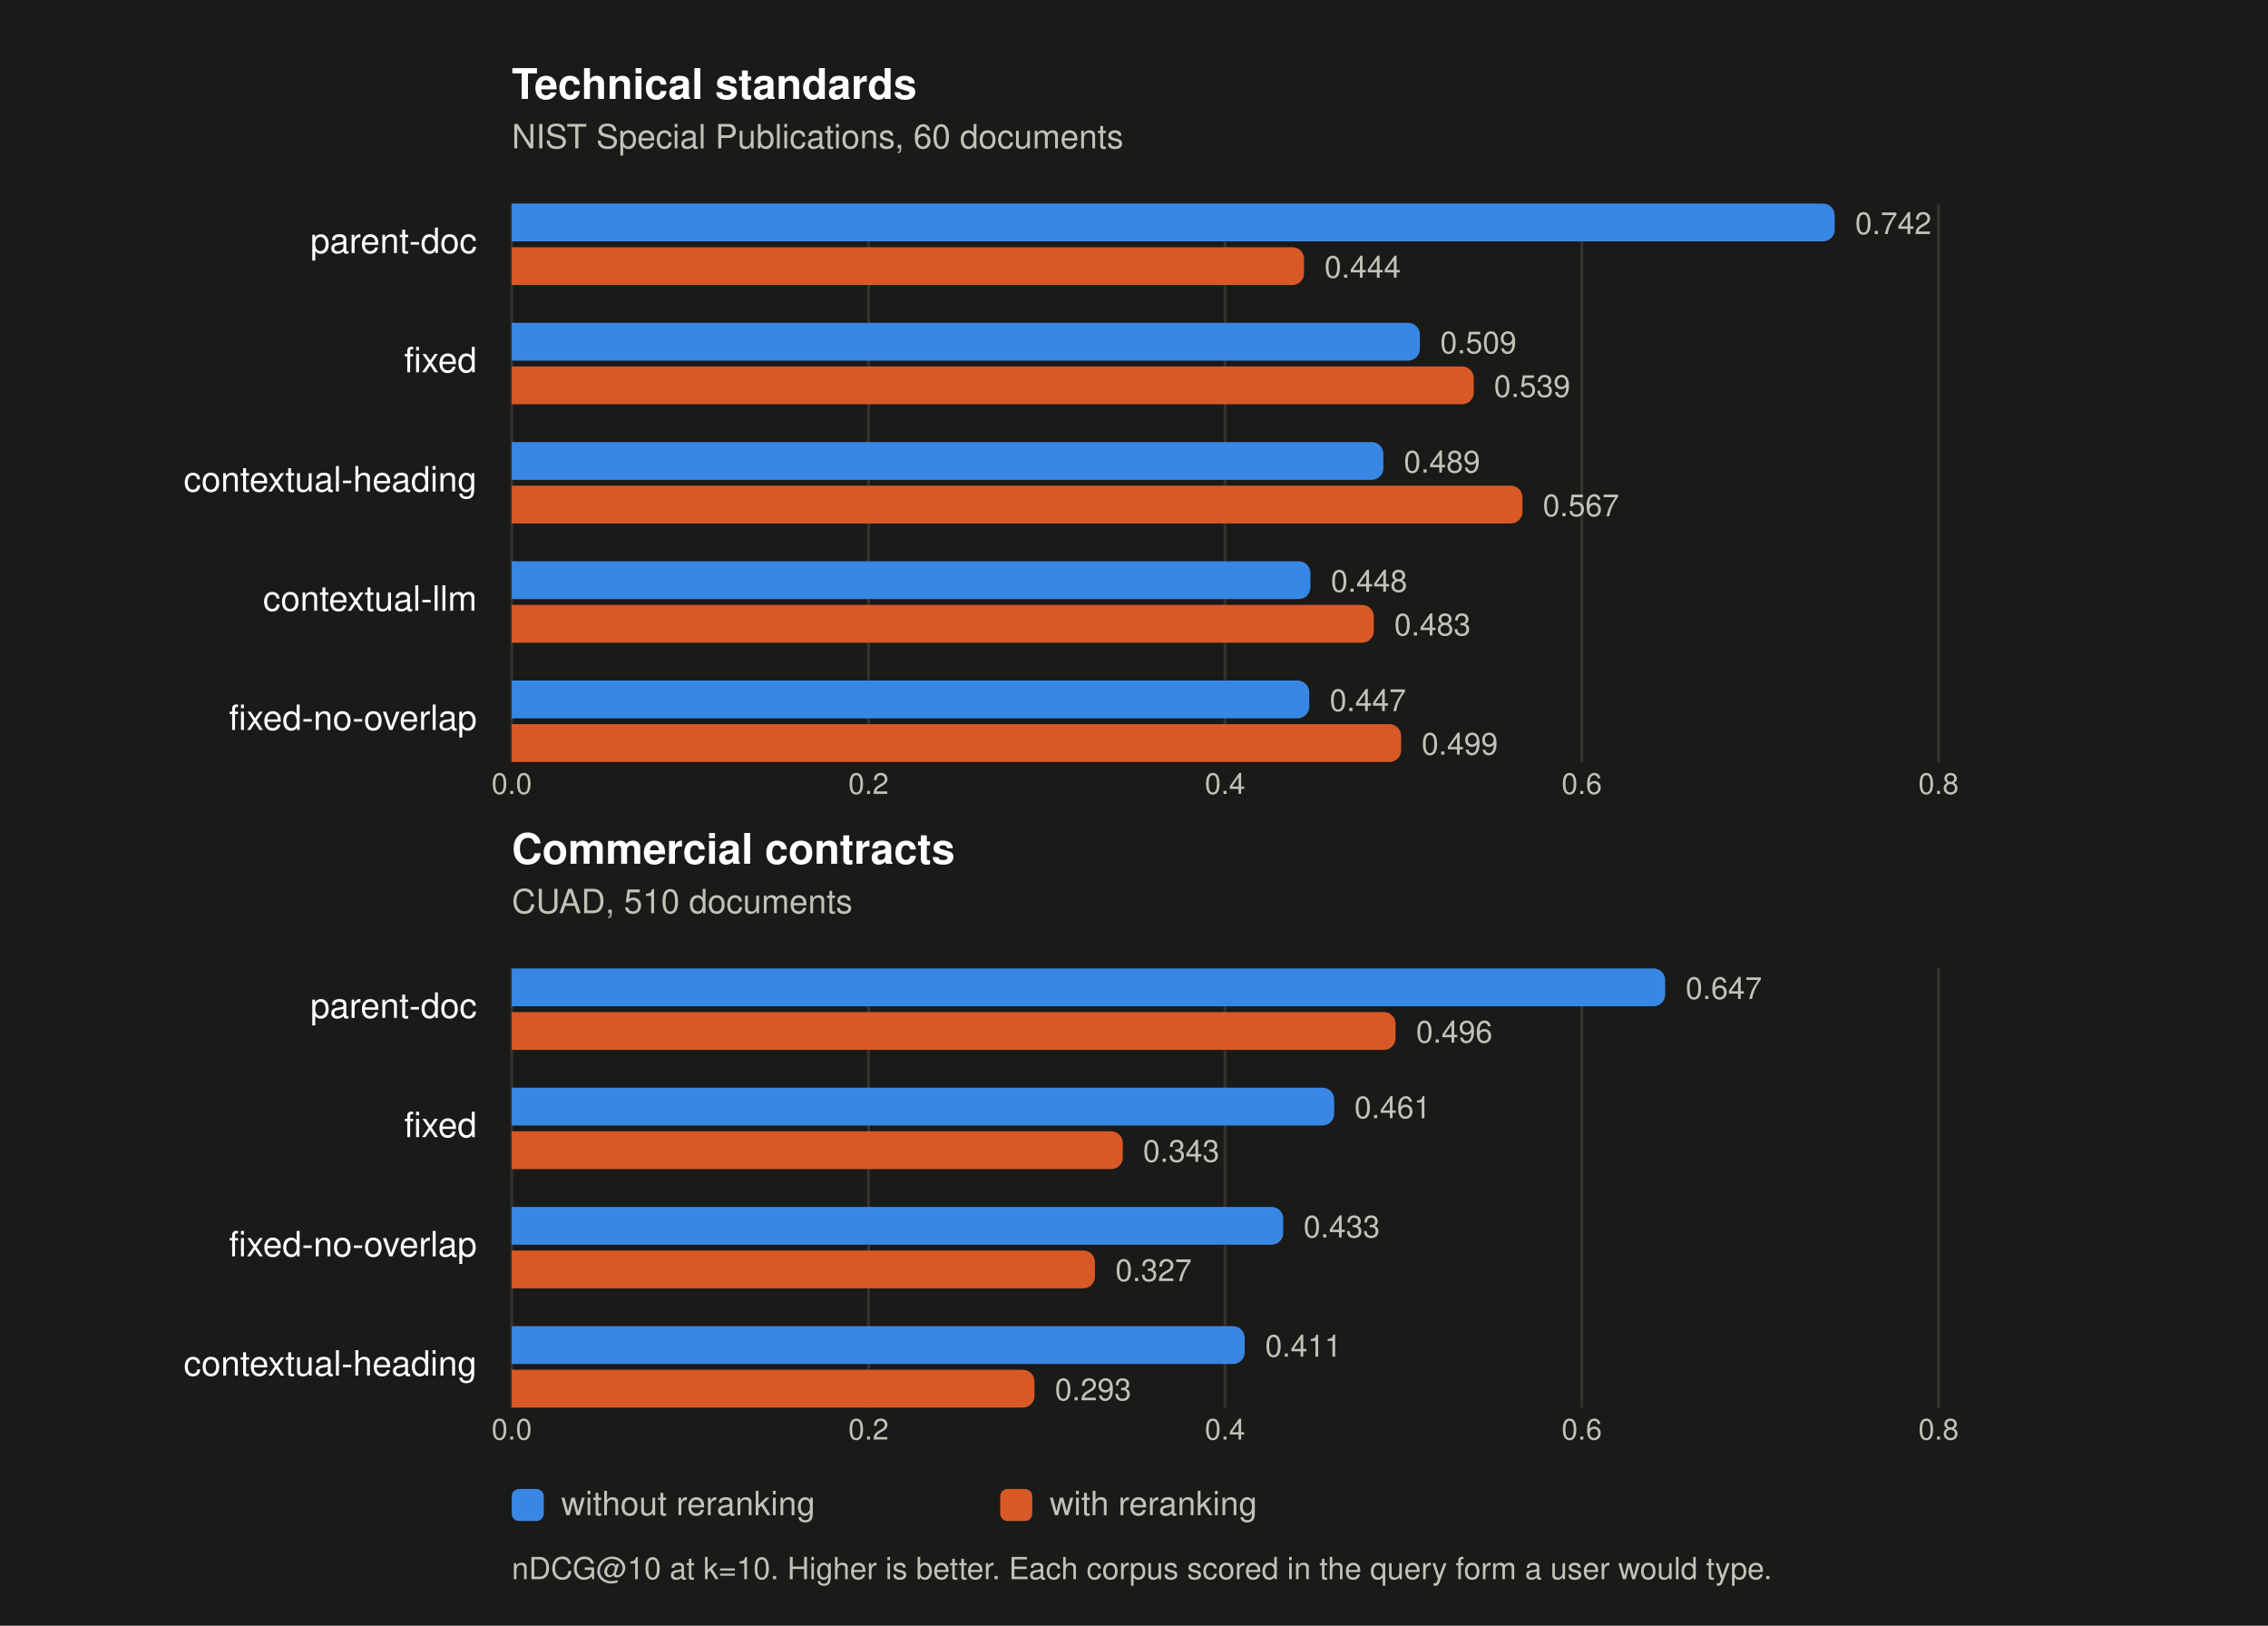
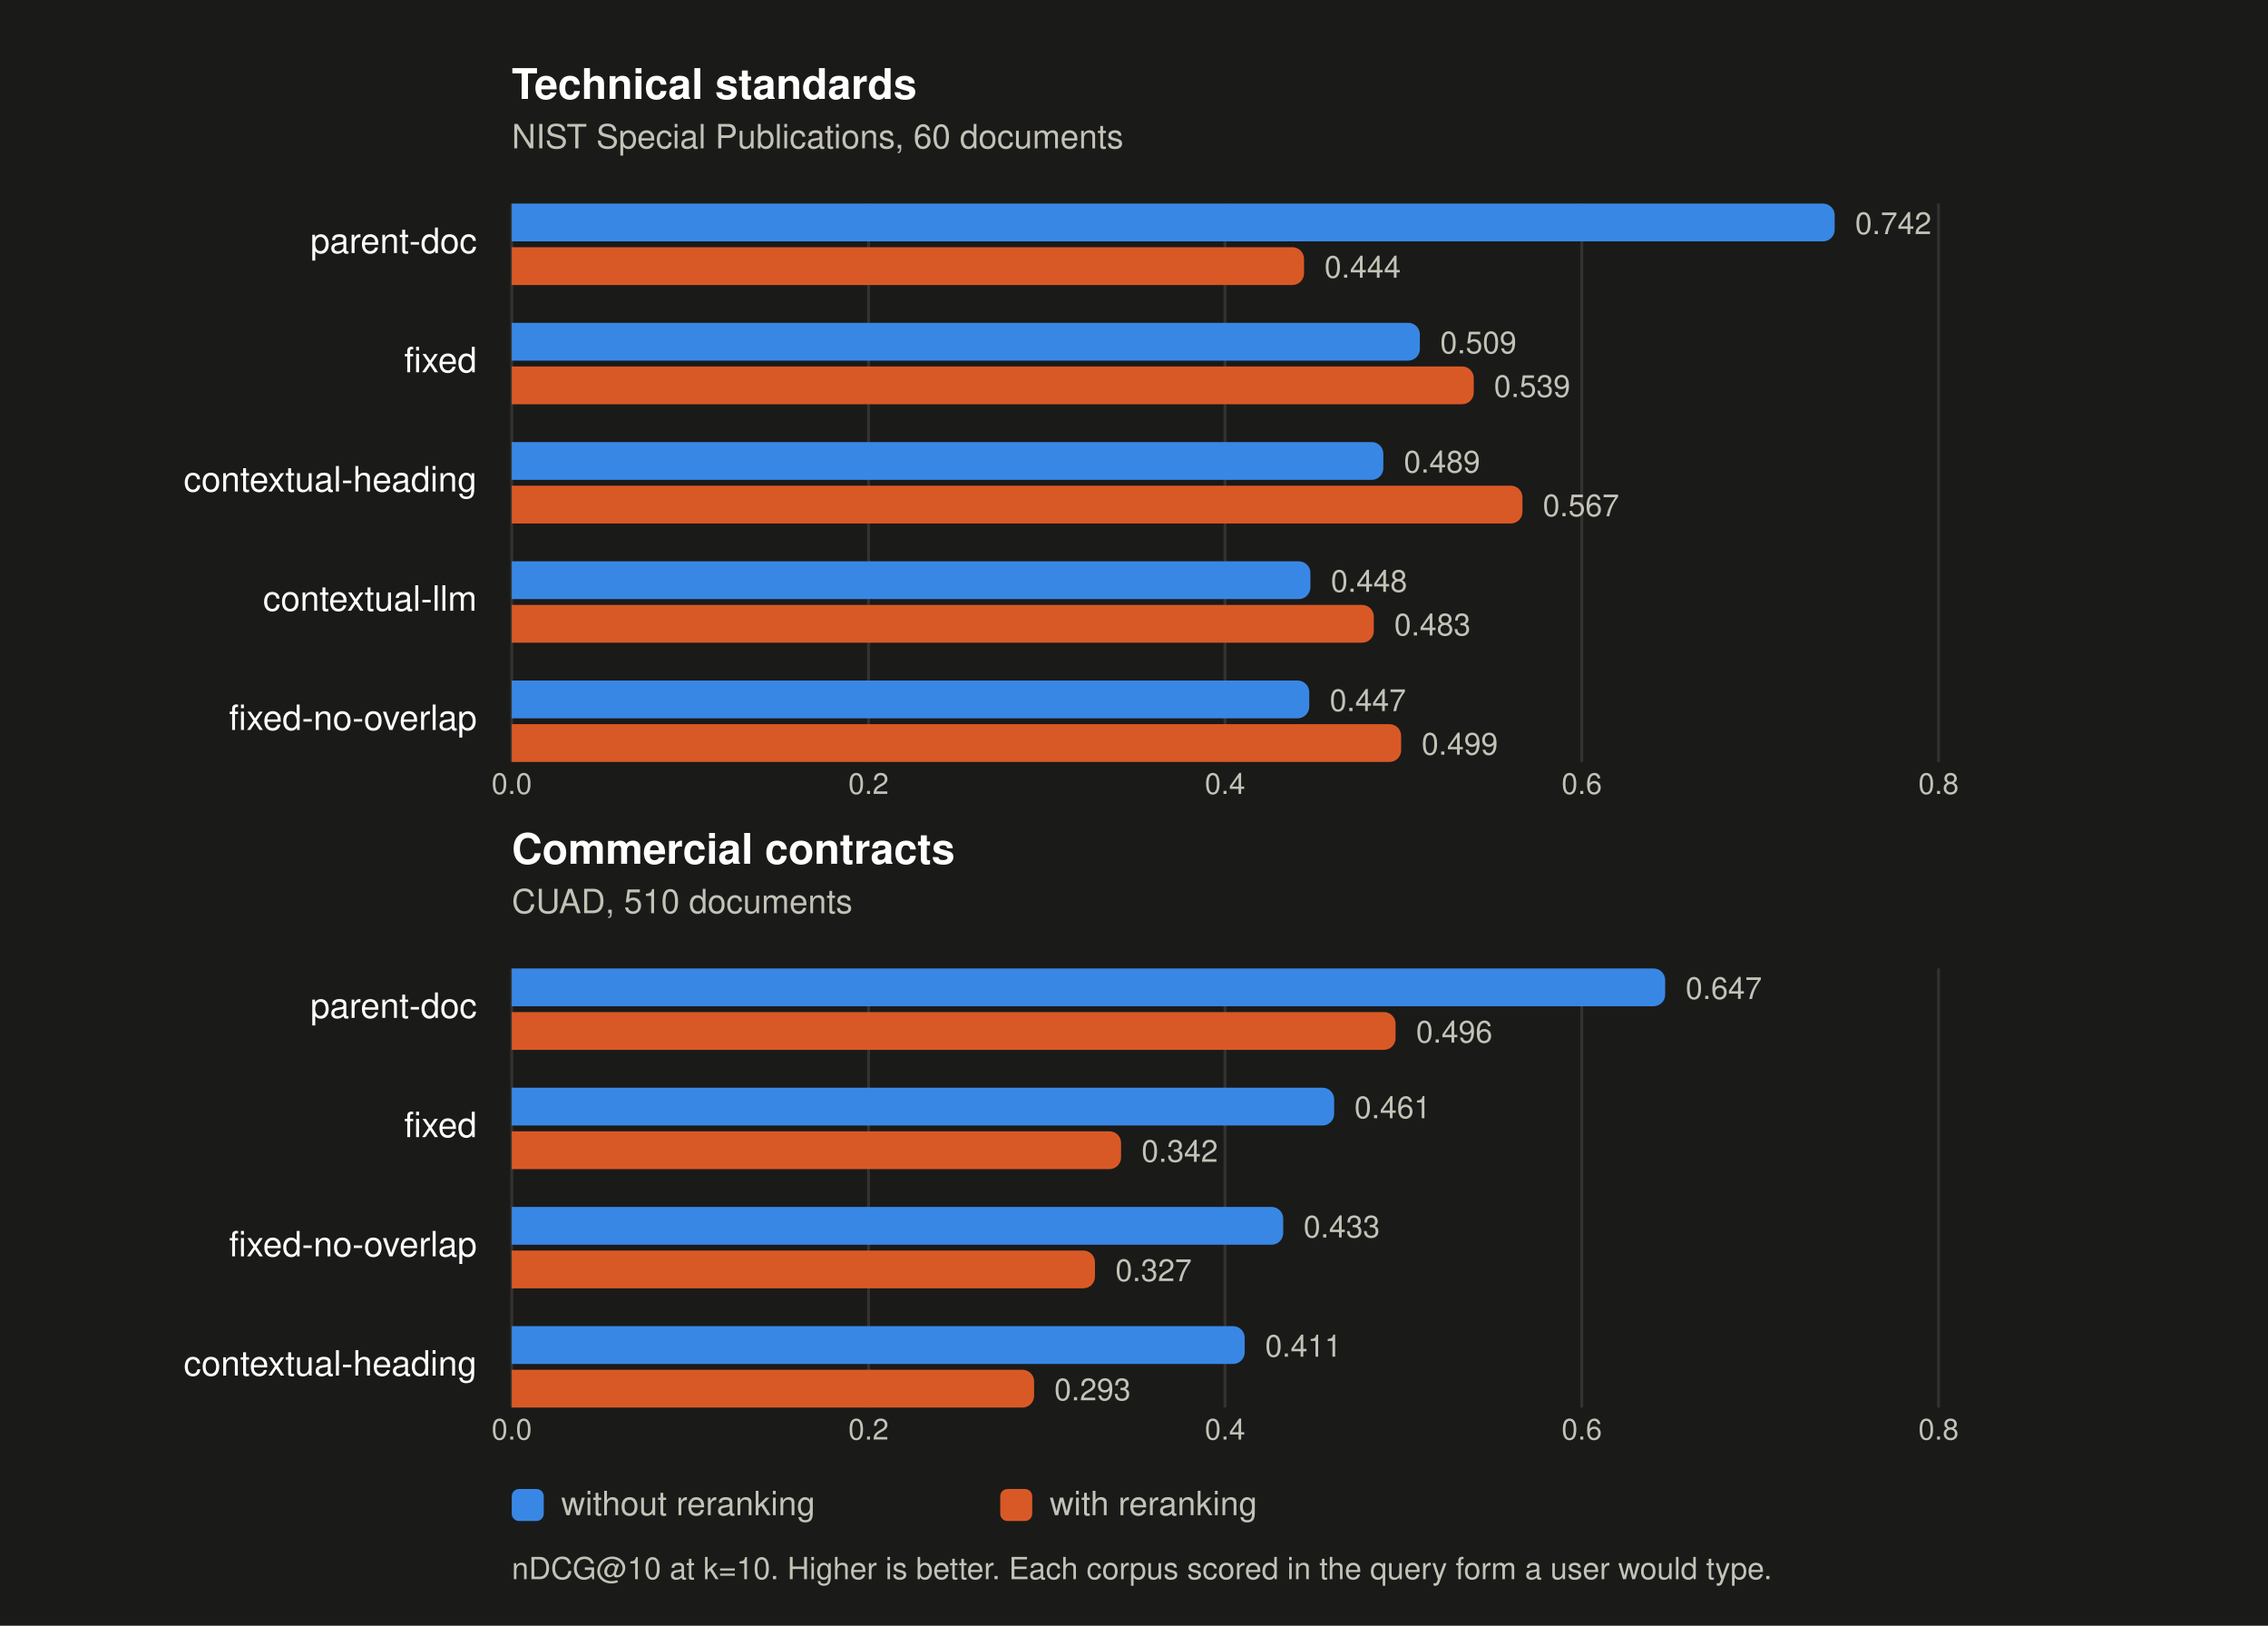
<svg xmlns="http://www.w3.org/2000/svg" width="780" height="559" viewBox="0 0 780 559" font-family="-apple-system, BlinkMacSystemFont, 'Segoe UI', Helvetica, Arial, sans-serif">
  <rect width="780" height="559" fill="#1a1a19" />
  <text x="176" y="34" fill="#ffffff" font-size="14.5" font-weight="600">Technical standards</text>
  <text x="176" y="51" fill="#c3c2b7" font-size="11.5">NIST Special Publications, 60 documents</text>
  <line x1="176.0" y1="70" x2="176.0" y2="262" stroke="#33322f" stroke-width="1" />
  <line x1="298.7" y1="70" x2="298.7" y2="262" stroke="#33322f" stroke-width="1" />
  <line x1="421.3" y1="70" x2="421.3" y2="262" stroke="#33322f" stroke-width="1" />
  <line x1="544.0" y1="70" x2="544.0" y2="262" stroke="#33322f" stroke-width="1" />
  <line x1="666.7" y1="70" x2="666.7" y2="262" stroke="#33322f" stroke-width="1" />
  <text x="164" y="87" fill="#ffffff" font-size="12" text-anchor="end">parent‑doc</text>
  <path d="M176,70h450.974a4.0,4.0 0 0 1 4.0,4.0v5.0a4.0,4.0 0 0 1 -4.0,4.0h-450.974z" fill="#3987e5" />
  <text x="638.0" y="80.5" fill="#c3c2b7" font-size="10.5">0.742</text>
  <path d="M176,85h268.479a4.0,4.0 0 0 1 4.0,4.0v5.0a4.0,4.0 0 0 1 -4.0,4.0h-268.479z" fill="#d95926" />
  <text x="455.5" y="95.5" fill="#c3c2b7" font-size="10.5">0.444</text>
  <text x="164" y="128" fill="#ffffff" font-size="12" text-anchor="end">fixed</text>
  <path d="M176,111h308.311a4.0,4.0 0 0 1 4.0,4.0v5.0a4.0,4.0 0 0 1 -4.0,4.0h-308.311z" fill="#3987e5" />
  <text x="495.3" y="121.5" fill="#c3c2b7" font-size="10.5">0.509</text>
  <path d="M176,126h326.848a4.0,4.0 0 0 1 4.0,4.0v5.0a4.0,4.0 0 0 1 -4.0,4.0h-326.848z" fill="#d95926" />
  <text x="513.8" y="136.5" fill="#c3c2b7" font-size="10.5">0.539</text>
  <text x="164" y="169" fill="#ffffff" font-size="12" text-anchor="end">contextual‑heading</text>
  <path d="M176,152h295.751a4.0,4.0 0 0 1 4.0,4.0v5.0a4.0,4.0 0 0 1 -4.0,4.0h-295.751z" fill="#3987e5" />
  <text x="482.8" y="162.5" fill="#c3c2b7" font-size="10.5">0.489</text>
  <path d="M176,167h343.601a4.0,4.0 0 0 1 4.0,4.0v5.0a4.0,4.0 0 0 1 -4.0,4.0h-343.601z" fill="#d95926" />
  <text x="530.6" y="177.5" fill="#c3c2b7" font-size="10.5">0.567</text>
  <text x="164" y="210" fill="#ffffff" font-size="12" text-anchor="end">contextual‑llm</text>
  <path d="M176,193h270.672a4.0,4.0 0 0 1 4.0,4.0v5.0a4.0,4.0 0 0 1 -4.0,4.0h-270.672z" fill="#3987e5" />
  <text x="457.7" y="203.5" fill="#c3c2b7" font-size="10.5">0.448</text>
  <path d="M176,208h292.472a4.0,4.0 0 0 1 4.0,4.0v5.0a4.0,4.0 0 0 1 -4.0,4.0h-292.472z" fill="#d95926" />
  <text x="479.5" y="218.5" fill="#c3c2b7" font-size="10.5">0.483</text>
  <text x="164" y="251" fill="#ffffff" font-size="12" text-anchor="end">fixed‑no‑overlap</text>
  <path d="M176,234h270.266a4.0,4.0 0 0 1 4.0,4.0v5.0a4.0,4.0 0 0 1 -4.0,4.0h-270.266z" fill="#3987e5" />
  <text x="457.3" y="244.5" fill="#c3c2b7" font-size="10.5">0.447</text>
  <path d="M176,249h301.875a4.0,4.0 0 0 1 4.0,4.0v5.0a4.0,4.0 0 0 1 -4.0,4.0h-301.875z" fill="#d95926" />
  <text x="488.9" y="259.5" fill="#c3c2b7" font-size="10.5">0.499</text>
  <text x="176.0" y="273" fill="#c3c2b7" font-size="10" text-anchor="middle">0.0</text>
  <text x="298.7" y="273" fill="#c3c2b7" font-size="10" text-anchor="middle">0.2</text>
  <text x="421.3" y="273" fill="#c3c2b7" font-size="10" text-anchor="middle">0.4</text>
  <text x="544.0" y="273" fill="#c3c2b7" font-size="10" text-anchor="middle">0.6</text>
  <text x="666.7" y="273" fill="#c3c2b7" font-size="10" text-anchor="middle">0.8</text>
  <text x="176" y="297" fill="#ffffff" font-size="14.5" font-weight="600">Commercial contracts</text>
  <text x="176" y="314" fill="#c3c2b7" font-size="11.5">CUAD, 510 documents</text>
  <line x1="176.0" y1="333" x2="176.0" y2="484" stroke="#33322f" stroke-width="1" />
  <line x1="298.7" y1="333" x2="298.7" y2="484" stroke="#33322f" stroke-width="1" />
  <line x1="421.3" y1="333" x2="421.3" y2="484" stroke="#33322f" stroke-width="1" />
  <line x1="544.0" y1="333" x2="544.0" y2="484" stroke="#33322f" stroke-width="1" />
  <line x1="666.7" y1="333" x2="666.7" y2="484" stroke="#33322f" stroke-width="1" />
  <text x="164" y="350" fill="#ffffff" font-size="12" text-anchor="end">parent‑doc</text>
  <path d="M176,333h392.685a4.0,4.0 0 0 1 4.0,4.0v5.0a4.0,4.0 0 0 1 -4.0,4.0h-392.685z" fill="#3987e5" />
  <text x="579.7" y="343.5" fill="#c3c2b7" font-size="10.5">0.647</text>
  <path d="M176,348h299.958a4.0,4.0 0 0 1 4.0,4.0v5.0a4.0,4.0 0 0 1 -4.0,4.0h-299.958z" fill="#d95926" />
  <text x="487.0" y="358.5" fill="#c3c2b7" font-size="10.5">0.496</text>
  <text x="164" y="391" fill="#ffffff" font-size="12" text-anchor="end">fixed</text>
  <path d="M176,374h278.849a4.0,4.0 0 0 1 4.0,4.0v5.0a4.0,4.0 0 0 1 -4.0,4.0h-278.849z" fill="#3987e5" />
  <text x="465.8" y="384.5" fill="#c3c2b7" font-size="10.5">0.461</text>
-   <path d="M176,389h206.142a4.0,4.0 0 0 1 4.0,4.0v5.0a4.0,4.0 0 0 1 -4.0,4.0h-206.142z" fill="#d95926" />
-   <text x="393.1" y="399.5" fill="#c3c2b7" font-size="10.5">0.343</text>
+   <path d="M176,389h205.551a4.0,4.0 0 0 1 4.0,4.0v5.0a4.0,4.0 0 0 1 -4.0,4.0h-205.551z" fill="#d95926" />
+   <text x="392.6" y="399.5" fill="#c3c2b7" font-size="10.5">0.342</text>
  <text x="164" y="432" fill="#ffffff" font-size="12" text-anchor="end">fixed‑no‑overlap</text>
  <path d="M176,415h261.32a4.0,4.0 0 0 1 4.0,4.0v5.0a4.0,4.0 0 0 1 -4.0,4.0h-261.32z" fill="#3987e5" />
  <text x="448.3" y="425.5" fill="#c3c2b7" font-size="10.5">0.433</text>
-   <path d="M176,430h196.569a4.0,4.0 0 0 1 4.0,4.0v5.0a4.0,4.0 0 0 1 -4.0,4.0h-196.569z" fill="#d95926" />
+   <path d="M176,430h196.576a4.0,4.0 0 0 1 4.0,4.0v5.0a4.0,4.0 0 0 1 -4.0,4.0h-196.576z" fill="#d95926" />
  <text x="383.6" y="440.5" fill="#c3c2b7" font-size="10.5">0.327</text>
  <text x="164" y="473" fill="#ffffff" font-size="12" text-anchor="end">contextual‑heading</text>
  <path d="M176,456h248.073a4.0,4.0 0 0 1 4.0,4.0v5.0a4.0,4.0 0 0 1 -4.0,4.0h-248.073z" fill="#3987e5" />
  <text x="435.1" y="466.5" fill="#c3c2b7" font-size="10.5">0.411</text>
-   <path d="M176,471h175.771a4.0,4.0 0 0 1 4.0,4.0v5.0a4.0,4.0 0 0 1 -4.0,4.0h-175.771z" fill="#d95926" />
-   <text x="362.8" y="481.5" fill="#c3c2b7" font-size="10.5">0.293</text>
+   <path d="M176,471h175.641a4.0,4.0 0 0 1 4.0,4.0v5.0a4.0,4.0 0 0 1 -4.0,4.0h-175.641z" fill="#d95926" />
+   <text x="362.6" y="481.5" fill="#c3c2b7" font-size="10.5">0.293</text>
  <text x="176.0" y="495" fill="#c3c2b7" font-size="10" text-anchor="middle">0.0</text>
  <text x="298.7" y="495" fill="#c3c2b7" font-size="10" text-anchor="middle">0.2</text>
  <text x="421.3" y="495" fill="#c3c2b7" font-size="10" text-anchor="middle">0.4</text>
  <text x="544.0" y="495" fill="#c3c2b7" font-size="10" text-anchor="middle">0.6</text>
  <text x="666.7" y="495" fill="#c3c2b7" font-size="10" text-anchor="middle">0.8</text>
  <rect x="176" y="512" width="11" height="11" rx="2.5" fill="#3987e5" />
  <text x="193" y="521" fill="#c3c2b7" font-size="11.5">without reranking</text>
  <rect x="344" y="512" width="11" height="11" rx="2.5" fill="#d95926" />
  <text x="361" y="521" fill="#c3c2b7" font-size="11.5">with reranking</text>
  <text x="176" y="543" fill="#c3c2b7" font-size="10.5">nDCG@10 at k=10. Higher is better. Each corpus scored in the query form a user would type.</text>
</svg>
